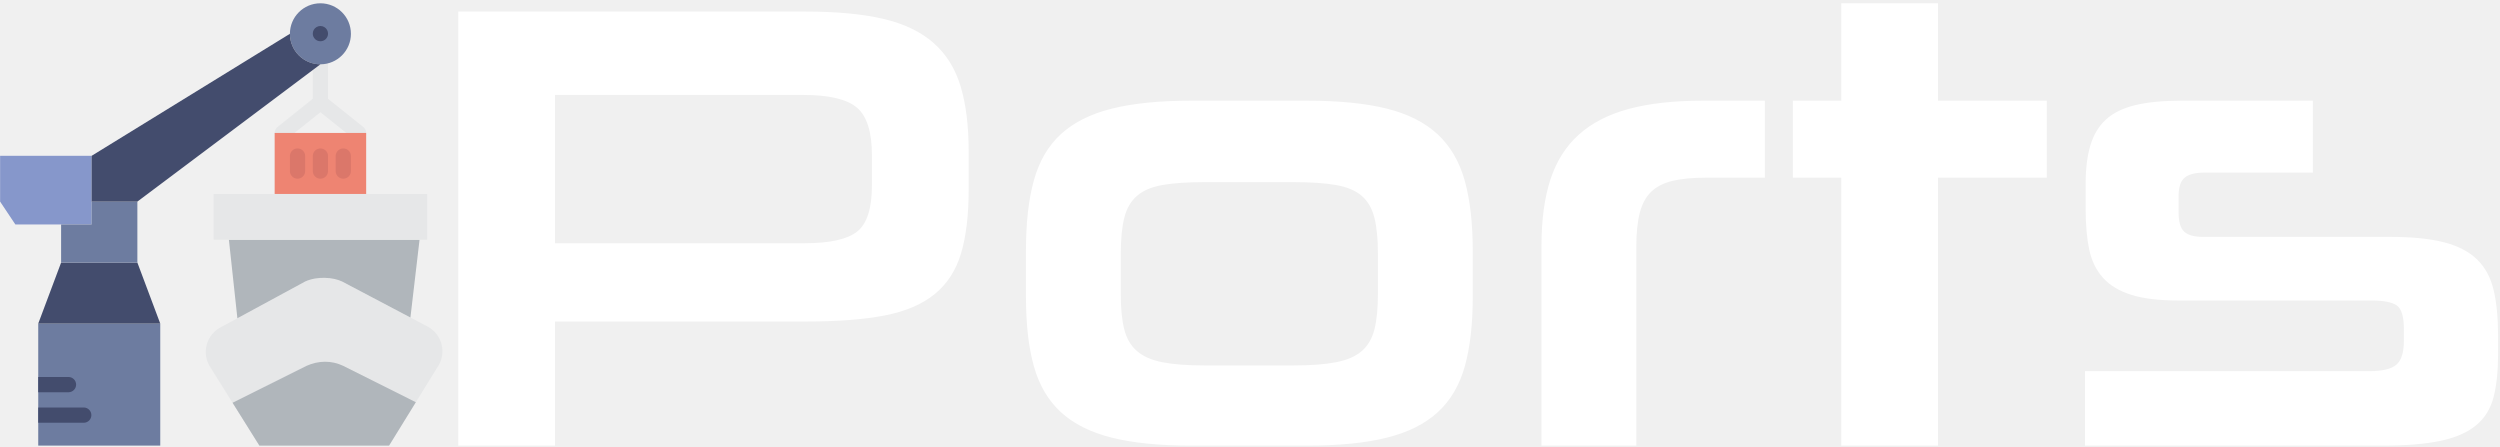
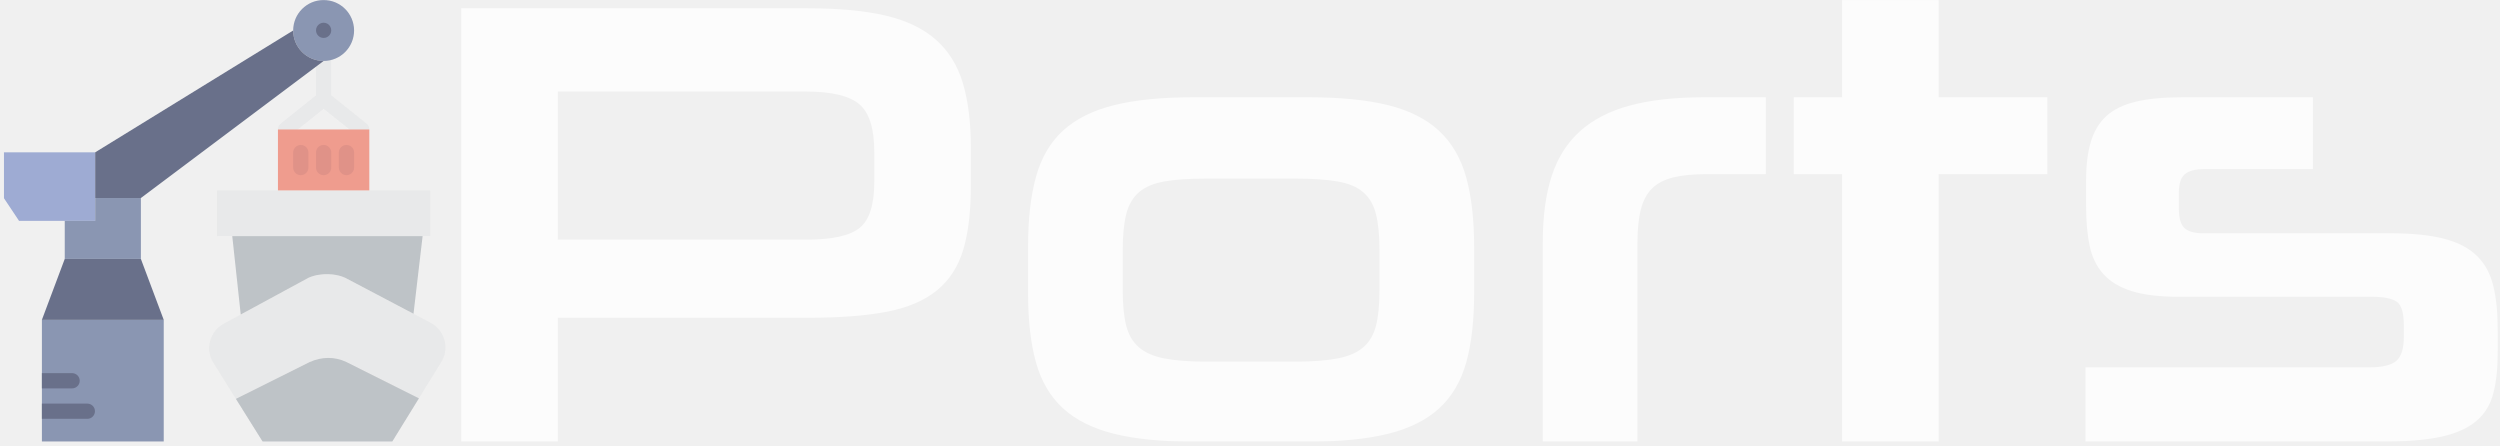
- <svg xmlns="http://www.w3.org/2000/svg" viewBox="0 0 633 113" xml:space="preserve" style="fill-rule:evenodd;clip-rule:evenodd;stroke-linejoin:round;stroke-miterlimit:2">
-   <clipPath id="a">
-     <path d="M.025.834h632.489v112H.025z" />
-   </clipPath>
-   <g clip-path="url(#a)">
-     <path d="M140.52 81.41v31.424h-24.495V2.929h87.989c7.842 0 14.396.618 19.66 1.853 5.264 1.236 9.508 3.277 12.731 6.124 3.223 2.847 5.506 6.527 6.849 11.039s2.014 9.991 2.014 16.437v9.508c0 6.554-.644 11.979-1.934 16.277-1.289 4.297-3.518 7.735-6.687 10.313-3.17 2.579-7.386 4.378-12.651 5.399-5.264 1.02-11.925 1.531-19.982 1.531H140.52Zm80.253-42.061c0-5.909-1.262-9.937-3.787-12.086-2.525-2.149-7.064-3.223-13.617-3.223H140.52v37.548h63.171c6.446 0 10.905-.994 13.376-2.981 2.471-1.988 3.706-5.882 3.706-11.684v-7.574Zm80.898 73.485c-8.057 0-14.772-.671-20.144-2.014-5.372-1.343-9.669-3.492-12.892-6.446-3.223-2.955-5.506-6.822-6.849-11.603s-2.014-10.663-2.014-17.646V63.361c0-6.983.671-12.892 2.014-17.727 1.343-4.834 3.626-8.729 6.849-11.683 3.223-2.955 7.52-5.103 12.892-6.446s12.087-2.015 20.144-2.015h29.168c8.165 0 14.934.672 20.305 2.015 5.372 1.343 9.67 3.518 12.893 6.526 3.223 3.008 5.506 6.93 6.848 11.764 1.343 4.835 2.015 10.744 2.015 17.727v11.603c0 6.983-.672 12.865-2.015 17.646-1.342 4.781-3.625 8.648-6.848 11.603-3.223 2.954-7.521 5.103-12.893 6.446-5.371 1.343-12.14 2.014-20.305 2.014h-29.168Zm47.217-48.667c0-3.653-.295-6.661-.886-9.025-.591-2.363-1.665-4.217-3.223-5.56-1.558-1.343-3.733-2.256-6.527-2.739-2.793-.484-6.338-.725-10.636-.725h-22.722c-4.297 0-7.816.241-10.555.725-2.74.483-4.889 1.396-6.446 2.739-1.558 1.343-2.632 3.197-3.223 5.56-.591 2.364-.887 5.372-.887 9.025V74.48c0 3.653.296 6.634.887 8.944.591 2.31 1.665 4.136 3.223 5.479 1.557 1.343 3.706 2.283 6.446 2.82 2.739.538 6.258.806 10.555.806h22.722c4.298 0 7.843-.268 10.636-.806 2.794-.537 4.969-1.477 6.527-2.82 1.558-1.343 2.632-3.169 3.223-5.479.591-2.31.886-5.291.886-8.944V64.167Zm41.416 48.667V62.233c0-6.554.752-12.14 2.256-16.76 1.504-4.62 3.895-8.407 7.172-11.361 3.276-2.955 7.493-5.13 12.65-6.527 5.157-1.396 11.442-2.095 18.855-2.095h15.631v19.5h-14.987c-3.33 0-6.124.268-8.38.805-2.256.537-4.055 1.451-5.398 2.74-1.343 1.289-2.31 3.062-2.901 5.318-.591 2.256-.886 5.103-.886 8.541v50.44h-24.012Zm75.902 0V44.99h-12.247v-19.5h12.247V.834h24.495V25.49h27.557v19.5h-27.557v67.844h-24.495Zm166.308-23.206c0 4.298-.376 7.924-1.128 10.878-.752 2.955-2.229 5.345-4.431 7.171-2.203 1.827-5.211 3.143-9.025 3.949-3.814.805-8.783 1.208-14.906 1.208h-75.097V93.979h72.035c3.223 0 5.479-.537 6.768-1.611 1.289-1.074 1.934-3.116 1.934-6.124v-2.9c0-3.224-.618-5.238-1.853-6.044-1.236-.805-3.304-1.208-6.205-1.208h-48.99c-4.942 0-8.943-.484-12.005-1.451-3.062-.967-5.453-2.417-7.172-4.351-1.719-1.934-2.873-4.324-3.464-7.171-.591-2.847-.887-6.204-.887-10.072V46.44c0-3.76.403-6.983 1.209-9.669.806-2.686 2.122-4.862 3.948-6.527 1.827-1.665 4.298-2.874 7.413-3.626 3.116-.752 7.037-1.128 11.764-1.128h33.197V43.7h-27.395c-2.364 0-4.056.43-5.077 1.29-1.02.859-1.531 2.417-1.531 4.673v4.029c0 2.471.484 4.136 1.451 4.995.967.86 2.524 1.29 4.673 1.29h47.379c5.586 0 10.152.456 13.697 1.369 3.546.914 6.339 2.364 8.38 4.351 2.042 1.988 3.438 4.566 4.19 7.736.752 3.169 1.128 7.064 1.128 11.683v4.512Z" style="fill:#fff;fill-rule:nonzero" />
-     <path d="M81.128 27.869a1.932 1.932 0 0 1-1.931-1.931v-9.656a1.932 1.932 0 0 1 3.862 0v9.656a1.932 1.932 0 0 1-1.931 1.931" style="fill:#e6e7e8;fill-rule:nonzero" />
-     <path d="M71.474 35.593a1.931 1.931 0 0 1-1.207-3.44l9.655-7.724a1.93 1.93 0 1 1 2.412 3.017l-9.655 7.724a1.925 1.925 0 0 1-1.205.423" style="fill:#e6e7e8;fill-rule:nonzero" />
-     <path d="M90.782 35.593c-.422 0-.849-.14-1.205-.423l-9.655-7.724a1.931 1.931 0 0 1 2.412-3.017l9.655 7.724a1.931 1.931 0 0 1-1.207 3.44M65.68 112.834h32.827l12.257-19.863c2.454-3.545 1.199-8.442-2.658-10.371l-21.5-11.324c-2.226-1.068-6.231-1.398-9.33 0L56.191 82.704c-3.978 1.856-5.328 6.845-2.829 10.454l12.318 19.676Z" style="fill:#e6e7e8;fill-rule:nonzero" />
-     <path d="m60.121 80.574 17.156-9.298c3.097-1.398 7.104-1.068 9.33 0l17.312 9.12 2.312-19.7H57.955l2.149 19.878h.017Z" style="fill:#b0b6bb;fill-rule:nonzero" />
-     <path style="fill:#6d7ca0;fill-rule:nonzero" d="M9.681 81.937h30.897v30.896H9.681z" />
-     <path d="M40.577 81.937H9.68l5.793-15.448h19.31l5.794 15.448Z" style="fill:#434c6d;fill-rule:nonzero" />
-     <path d="M23.197 56.834H3.887L.025 51.041V39.455h23.172v17.379Z" style="fill:#8697cb;fill-rule:nonzero" />
-     <path d="M88.852 8.558a7.724 7.724 0 1 0-15.449 0 7.724 7.724 0 0 0 15.449 0" style="fill:#6d7ca0;fill-rule:nonzero" />
-     <path d="M86.921 92.643c-2.993-1.436-6.305-1.365-9.331 0l-18.707 9.335 6.797 10.856h32.827l6.782-10.991-18.368-9.2Z" style="fill:#b0b6bb;fill-rule:nonzero" />
-     <path style="fill:#e6e7e8;fill-rule:nonzero" d="M54.095 49.11h54.069v11.586H54.095z" />
-     <path d="M23.197 51.041v5.793h-7.724v9.655h19.31V51.041H23.197Z" style="fill:#6d7ca0;fill-rule:nonzero" />
-     <path d="M73.404 8.558 23.197 39.455v11.586h11.587l46.344-34.759a7.724 7.724 0 0 1-7.724-7.724m9.655 0a1.932 1.932 0 1 0-3.863.001 1.932 1.932 0 0 0 3.863-.001" style="fill:#434c6d;fill-rule:nonzero" />
-     <path style="fill:#ee8472;fill-rule:nonzero" d="M69.543 33.662h23.172V49.11H69.543z" />
-     <path d="M75.335 45.248a1.932 1.932 0 0 1-1.931-1.931v-3.862a1.932 1.932 0 0 1 3.862 0v3.862a1.932 1.932 0 0 1-1.931 1.931m5.793 0a1.932 1.932 0 0 1-1.931-1.931v-3.862a1.932 1.932 0 0 1 3.862 0v3.862a1.932 1.932 0 0 1-1.931 1.931m5.793 0a1.932 1.932 0 0 1-1.931-1.931v-3.862a1.932 1.932 0 0 1 3.862 0v3.862a1.932 1.932 0 0 1-1.931 1.931" style="fill:#db776a;fill-rule:nonzero" />
-     <path d="M21.266 107.041a1.932 1.932 0 0 0 0-3.862H9.68v3.862h11.586Zm-3.862-7.725a1.932 1.932 0 0 0 0-3.862H9.68v3.862h7.724Z" style="fill:#434c6d;fill-rule:nonzero" />
+ <svg xmlns="http://www.w3.org/2000/svg" xmlns:xlink="http://www.w3.org/1999/xlink" width="634px" height="113px" viewBox="0 0 634 113" version="1.1">
+   <defs>
+     <polygon id="path-1" points="0 0 632.489 0 632.489 112 0 112" />
+   </defs>
+   <g id="Page-1" stroke="none" stroke-width="1" fill="none" fill-rule="evenodd" opacity="0.78">
+     <g id="Ports" transform="translate(-3, 0)">
+       <g id="ports" transform="translate(3.969141, 0.00936)">
+         <mask id="mask-2" fill="white">
+           <use xlink:href="#path-1" />
+         </mask>
+         <g id="Path" />
+         <g id="Group" mask="url(#mask-2)" fill-rule="nonzero">
+           <g transform="translate(0, -0.0005)">
+             <path d="M140.495,80.576 L140.495,112.001 L116,112.001 L116,2.095 L203.989,2.095 C211.831,2.095 218.385,2.713 223.649,3.949 C228.913,5.184 233.157,7.226 236.38,10.072 C239.603,12.919 241.886,16.599 243.229,21.111 C244.572,25.623 245.243,31.102 245.243,37.548 L245.243,47.056 C245.243,53.611 244.599,59.035 243.309,63.334 C242.02,67.63 239.791,71.069 236.622,73.647 C233.452,76.225 229.236,78.025 223.971,79.046 C218.707,80.066 212.046,80.576 203.989,80.576 L140.495,80.576 Z M220.748,38.516 C220.748,32.606 219.486,28.578 216.961,26.43 C214.436,24.28 209.897,23.206 203.344,23.206 L140.495,23.206 L140.495,60.755 L203.666,60.755 C210.112,60.755 214.571,59.761 217.042,57.773 C219.513,55.785 220.748,51.892 220.748,46.09 L220.748,38.516 L220.748,38.516 Z M301.646,112.001 C293.589,112.001 286.874,111.329 281.502,109.987 C276.13,108.644 271.833,106.495 268.61,103.54 C265.387,100.585 263.104,96.719 261.761,91.938 C260.418,87.156 259.747,81.275 259.747,74.291 L259.747,62.528 C259.747,55.544 260.418,49.636 261.761,44.8 C263.104,39.967 265.387,36.072 268.61,33.117 C271.833,30.163 276.13,28.015 281.502,26.672 C286.874,25.328 293.589,24.657 301.646,24.657 L330.814,24.657 C338.979,24.657 345.748,25.328 351.119,26.672 C356.491,28.015 360.789,30.189 364.012,33.197 C367.235,36.206 369.518,40.127 370.86,44.962 C372.203,49.797 372.875,55.706 372.875,62.688 L372.875,74.291 C372.875,81.275 372.203,87.156 370.86,91.938 C369.518,96.719 367.235,100.585 364.012,103.54 C360.789,106.495 356.491,108.644 351.119,109.987 C345.748,111.329 338.979,112.001 330.814,112.001 L301.646,112.001 L301.646,112.001 Z M348.863,63.334 C348.863,59.681 348.568,56.672 347.977,54.309 C347.386,51.946 346.312,50.092 344.754,48.748 C343.196,47.406 341.021,46.492 338.227,46.01 C335.434,45.526 331.889,45.285 327.591,45.285 L304.869,45.285 C300.572,45.285 297.053,45.526 294.314,46.01 C291.574,46.492 289.425,47.406 287.868,48.748 C286.31,50.092 285.236,51.946 284.645,54.309 C284.054,56.672 283.758,59.681 283.758,63.334 L283.758,73.647 C283.758,77.299 284.054,80.281 284.645,82.591 C285.236,84.9 286.31,86.727 287.868,88.07 C289.425,89.412 291.574,90.353 294.314,90.889 C297.053,91.427 300.572,91.695 304.869,91.695 L327.591,91.695 C331.889,91.695 335.434,91.427 338.227,90.889 C341.021,90.353 343.196,89.412 344.754,88.07 C346.312,86.727 347.386,84.9 347.977,82.591 C348.568,80.281 348.863,77.299 348.863,73.647 L348.863,63.334 Z M390.279,112.001 L390.279,61.4 C390.279,54.846 391.031,49.26 392.535,44.639 C394.039,40.02 396.43,36.233 399.707,33.279 C402.983,30.323 407.2,28.148 412.357,26.752 C417.514,25.355 423.799,24.657 431.212,24.657 L446.843,24.657 L446.843,44.157 L431.856,44.157 C428.526,44.157 425.732,44.425 423.476,44.962 C421.22,45.498 419.421,46.413 418.078,47.702 C416.735,48.99 415.768,50.764 415.177,53.02 C414.586,55.276 414.291,58.123 414.291,61.56 L414.291,112.001 L390.279,112.001 Z M466.181,112.001 L466.181,44.157 L453.934,44.157 L453.934,24.657 L466.181,24.657 L466.181,0.001 L490.676,0.001 L490.676,24.657 L518.233,24.657 L518.233,44.157 L490.676,44.157 L490.676,112.001 L466.181,112.001 Z M632.489,88.794 C632.489,93.093 632.113,96.719 631.361,99.672 C630.609,102.627 629.132,105.017 626.93,106.844 C624.727,108.671 621.719,109.987 617.905,110.793 C614.091,111.597 609.122,112.001 602.999,112.001 L527.902,112.001 L527.902,93.145 L599.937,93.145 C603.16,93.145 605.416,92.609 606.705,91.534 C607.994,90.46 608.639,88.418 608.639,85.41 L608.639,82.51 C608.639,79.287 608.021,77.272 606.786,76.466 C605.55,75.662 603.482,75.258 600.581,75.258 L551.591,75.258 C546.649,75.258 542.648,74.775 539.586,73.808 C536.524,72.841 534.133,71.391 532.414,69.457 C530.695,67.522 529.541,65.132 528.95,62.285 C528.359,59.438 528.063,56.081 528.063,52.214 L528.063,45.606 C528.063,41.846 528.466,38.623 529.272,35.938 C530.078,33.252 531.394,31.076 533.22,29.41 C535.047,27.745 537.518,26.537 540.633,25.785 C543.749,25.032 547.67,24.657 552.397,24.657 L585.594,24.657 L585.594,42.867 L558.199,42.867 C555.835,42.867 554.143,43.297 553.122,44.157 C552.102,45.016 551.591,46.574 551.591,48.83 L551.591,52.858 C551.591,55.33 552.075,56.995 553.042,57.853 C554.009,58.714 555.566,59.144 557.715,59.144 L605.094,59.144 C610.68,59.144 615.246,59.599 618.791,60.513 C622.337,61.426 625.13,62.877 627.171,64.864 C629.213,66.852 630.609,69.43 631.361,72.6 C632.113,75.769 632.489,79.663 632.489,84.282 L632.489,88.794 L632.489,88.794 Z" id="Shape" fill="#FFFFFF" />
+             <path d="M81.103,27.035 C80.037,27.035 79.173,26.171 79.172,25.105 L79.172,15.448 C79.206,14.406 80.06,13.579 81.103,13.579 C82.146,13.579 83,14.406 83.034,15.448 L83.034,25.105 C83.033,26.171 82.169,27.035 81.103,27.035" id="Path" fill="#E6E7E8" />
+             <path d="M71.449,34.76 C70.628,34.76 69.897,34.242 69.625,33.468 C69.353,32.693 69.601,31.832 70.242,31.32 L79.897,23.596 C80.436,23.165 81.164,23.054 81.806,23.305 C82.449,23.557 82.909,24.132 83.012,24.814 C83.116,25.496 82.848,26.182 82.309,26.613 L72.654,34.337 C72.312,34.611 71.887,34.76 71.449,34.76" id="Path" fill="#E6E7E8" />
+             <path d="M90.757,34.76 C90.335,34.76 89.908,34.62 89.552,34.337 L79.897,26.613 C79.064,25.946 78.928,24.731 79.595,23.898 C80.261,23.065 81.476,22.929 82.309,23.596 L91.964,31.32 C92.605,31.832 92.853,32.693 92.581,33.468 C92.309,34.242 91.578,34.76 90.757,34.76 M65.655,112.001 L98.482,112.001 L110.739,92.138 C113.193,88.593 111.938,83.695 108.081,81.766 L86.581,70.442 C84.355,69.374 80.35,69.044 77.251,70.442 L56.166,81.871 C52.188,83.727 50.838,88.716 53.337,92.325 L65.655,112.001 L65.655,112.001 Z" id="Shape" fill="#E6E7E8" />
+             <path d="M60.096,79.74 L77.252,70.442 C80.349,69.044 84.356,69.374 86.582,70.442 L103.894,79.562 L106.206,59.862 L57.93,59.862 L60.079,79.74 L60.096,79.74 Z" id="Path" fill="#B0B6BB" />
+             <polygon id="Path" fill="#6D7CA0" points="9.656 81.103 40.553 81.103 40.553 111.999 9.656 111.999" />
+             <polygon id="Path" fill="#434C6D" points="40.552 81.103 9.655 81.103 15.448 65.656 34.758 65.656 40.552 81.103" />
+             <polygon id="Path" fill="#8697CB" points="23.172 56.001 3.862 56.001 2.27387553e-14 50.208 2.27387553e-14 38.621 23.172 38.621" />
+             <path d="M88.827,7.724 C88.827,3.458 85.369,3.33066907e-16 81.103,3.33066907e-16 C76.836,3.33066907e-16 73.378,3.458 73.378,7.724 C73.378,11.991 76.836,15.449 81.103,15.449 C85.369,15.449 88.827,11.991 88.827,7.724" id="Path" fill="#6D7CA0" />
+             <path d="M86.896,91.809 C83.903,90.374 80.591,90.445 77.565,91.809 L58.858,101.144 L65.655,112.001 L98.482,112.001 L105.264,101.01 L86.896,91.809 Z" id="Path" fill="#B0B6BB" />
+             <polygon id="Path" fill="#E6E7E8" points="54.07 48.276 108.139 48.276 108.139 59.862 54.07 59.862" />
+             <polygon id="Path" fill="#6D7CA0" points="23.172 50.208 23.172 56.001 15.448 56.001 15.448 65.656 34.758 65.656 34.758 50.208" />
+             <path d="M73.379,7.724 L23.172,38.621 L23.172,50.208 L34.759,50.208 L81.103,15.448 C76.837,15.448 73.379,11.99 73.379,7.724 M83.034,7.724 C83.05,7.024 82.685,6.37 82.081,6.015 C81.476,5.66 80.727,5.66 80.123,6.016 C79.519,6.371 79.155,7.025 79.171,7.726 C79.195,8.775 80.053,9.613 81.103,9.613 C82.153,9.613 83.01,8.774 83.034,7.724" id="Shape" fill="#434C6D" />
+             <polygon id="Path" fill="#EE8472" points="69.518 32.828 92.69 32.828 92.69 48.276 69.518 48.276" />
+             <path d="M75.31,44.414 C74.244,44.414 73.38,43.55 73.379,42.483 L73.379,38.621 C73.413,37.579 74.267,36.752 75.31,36.752 C76.353,36.752 77.207,37.579 77.241,38.621 L77.241,42.483 C77.24,43.55 76.376,44.414 75.31,44.414 M81.103,44.414 C80.037,44.414 79.173,43.55 79.172,42.483 L79.172,38.621 C79.206,37.579 80.06,36.752 81.103,36.752 C82.146,36.752 83,37.579 83.034,38.621 L83.034,42.483 C83.033,43.55 82.169,44.414 81.103,44.414 M86.896,44.414 C85.83,44.414 84.966,43.55 84.965,42.483 L84.965,38.621 C84.999,37.579 85.853,36.752 86.896,36.752 C87.939,36.752 88.793,37.579 88.827,38.621 L88.827,42.483 C88.826,43.55 87.962,44.414 86.896,44.414" id="Shape" fill="#DB776A" />
+             <path d="M21.241,106.207 C22.283,106.174 23.111,105.319 23.111,104.276 C23.111,103.234 22.283,102.379 21.241,102.346 L9.655,102.346 L9.655,106.207 L21.241,106.207 Z M17.379,98.483 C18.421,98.449 19.249,97.594 19.249,96.552 C19.249,95.509 18.421,94.654 17.379,94.621 L9.655,94.621 L9.655,98.483 L17.379,98.483 L17.379,98.483 Z" id="Shape" fill="#434C6D" />
+           </g>
+         </g>
+       </g>
+     </g>
  </g>
</svg>
